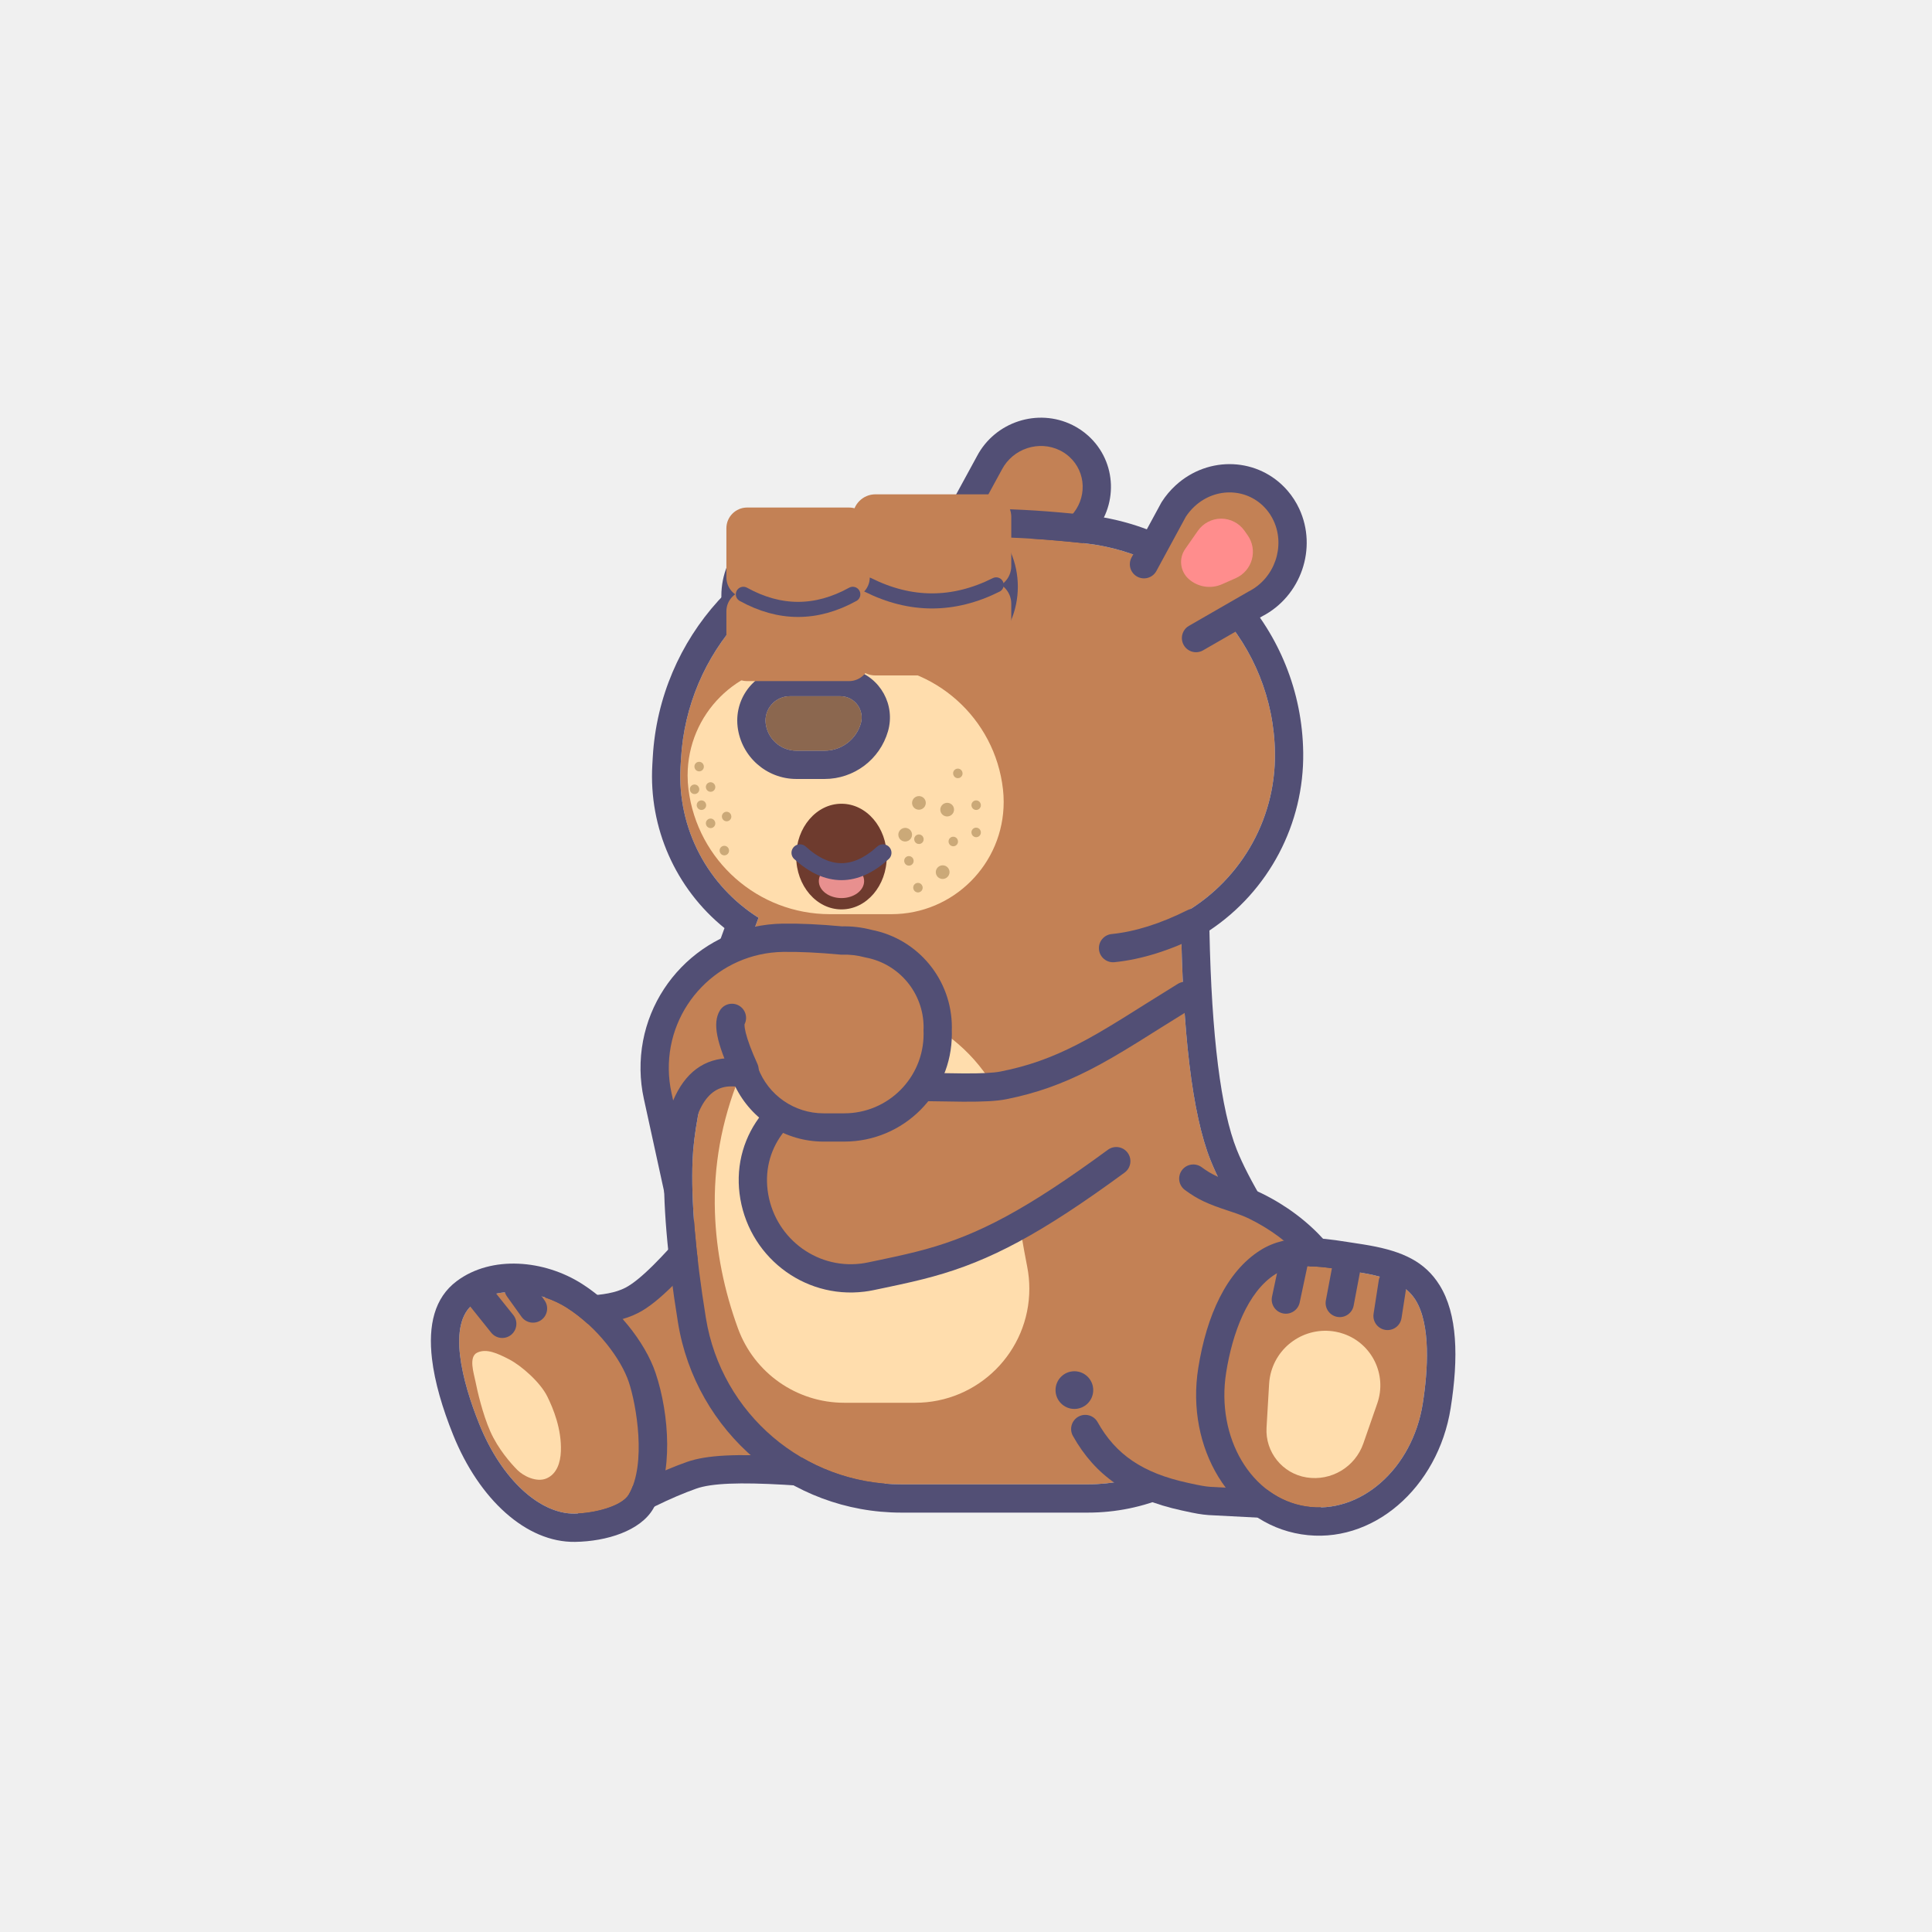
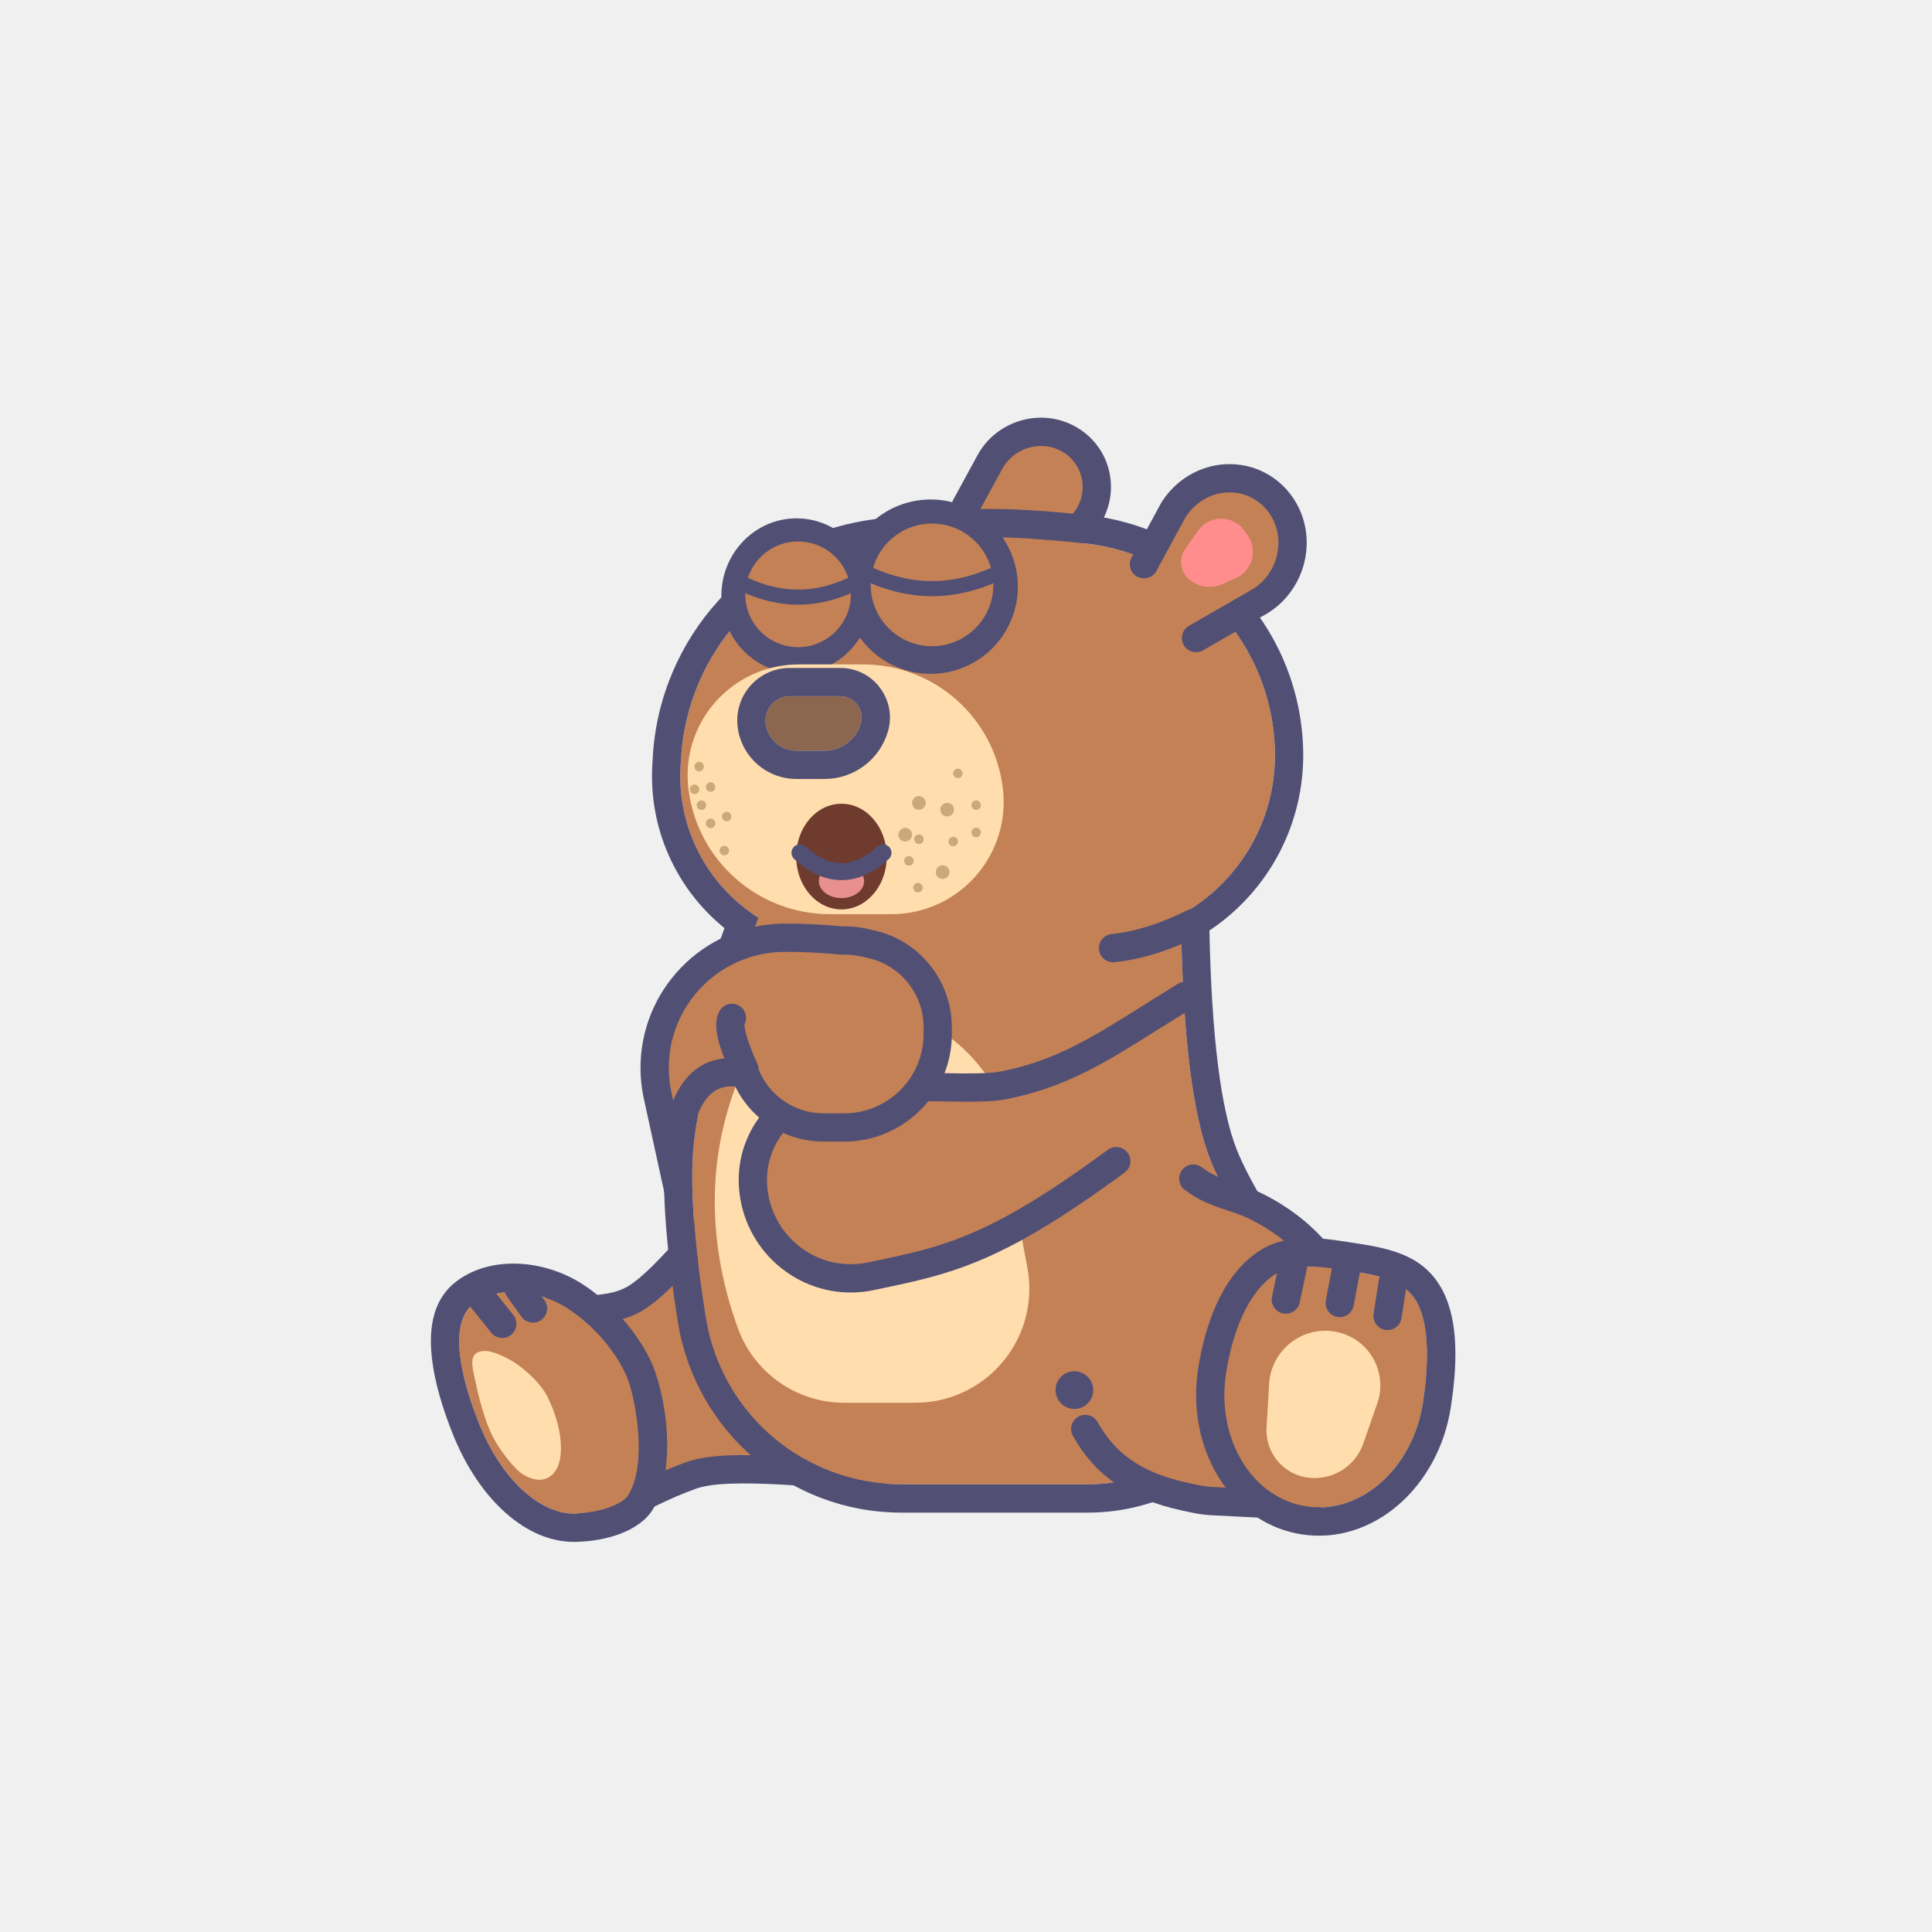
<svg xmlns="http://www.w3.org/2000/svg" width="800px" height="800px" viewBox="0 0 1024 1024" class="icon" version="1.1">
  <g id="flip" transform="translate(1024 0) scale(-1 1)">
    <g id="bear">
      <path d="M512.102 269.177l-12.281-23.51c-7.443-14.753-25.533-21.014-40.403-13.986-2.465 1.164-4.745 2.657-6.788 4.441-12.383 10.829-13.287 29.646-2.023 42.029 1.823 2.003 3.906 3.764 6.194 5.23l24.856 13.512" fill="#C38155" />
      <path d="M485.743 290.164a7.493 7.493 0 0 1-6.928 13.287l-25.088-13.077-0.472-0.27a38.487 38.487 0 0 1-7.802-6.359c-14.336-15.215-13.612-38.867 1.713-52.748a36.852 36.852 0 0 1 8.419-5.727c18.395-9.089 41.002-1.701 50.593 16.506l12.638 23.202a7.493 7.493 0 0 1-13.16 7.168l-12.69-23.292c-5.859-11.127-19.646-15.632-30.745-10.148-1.823 0.899-3.504 2.043-4.995 3.397-9.059 8.204-9.491 22.216-0.867 31.367a23.47 23.47 0 0 0 4.553 3.749l24.831 12.945z" fill="#524F75" />
      <path d="M561.347 781.939c23.477 0.415 75.289-7.385 96.119 0 13.889 4.925 29.559 12.603 47.009 23.03l29.813-30.498c8.209-16.898 21.799-52.246 18.902-67.437-3.844-20.138-42.249-6.569-64.067-17.84-15.655-8.085-37.084-37.511-46.624-44.824" fill="#C38155" />
      <path d="M728.071 770.113c10.71-22.366 19.748-51.232 17.758-61.672-0.844-4.421-5.844-5.852-24.091-6.351a368.69 368.69 0 0 1-8.259-0.282c-11.948-0.577-20.4-2.133-27.795-5.952-5.522-2.855-11.476-7.702-18.425-14.591a272.007 272.007 0 0 1-8.799-9.206c-2.468-2.682-10.665-11.811-12.181-13.464-3.951-4.308-6.601-6.946-8.337-8.277a7.493 7.493 0 0 1 9.116-11.893c2.652 2.033 5.732 5.1 10.262 10.043 1.591 1.731 9.775 10.849 12.166 13.452a255.361 255.361 0 0 0 8.322 8.702c5.957 5.904 10.892 9.925 14.751 11.916 5.018 2.592 11.669 3.814 21.639 4.298 2.178 0.105 3.834 0.157 7.947 0.27 11.898 0.327 16.864 0.727 22.416 2.315 8.627 2.47 14.371 7.725 15.987 16.209 2.862 15.003-7.128 46.607-19.523 72.115l-0.532 1.094-34.791 35.593-5.07-3.032c-17.053-10.19-32.291-17.653-45.67-22.398-8.185-2.902-23.245-3.382-46.617-2.06-4.031 0.23-8.037 0.487-13.856 0.884-21.249 1.456-26.204 1.728-33.273 1.606a7.493 7.493 0 1 1 0.265-14.983c6.429 0.115 11.359-0.157 31.986-1.573a1151.251 1151.251 0 0 1 14.034-0.894c25.48-1.441 41.687-0.924 52.474 2.897 13.01 4.615 27.421 11.501 43.248 20.657l24.851-25.42z" fill="#524F75" />
      <path d="M719.415 802.242c-10.472-0.16-25.001-3.829-28.689-10.115-9.471-16.144-4.029-47.633 0.01-59.652 4.004-11.906 16.334-28.799 32.833-39.357 13.037-8.342 35.206-12.703 49.367-2.108 14.161 10.592 6.094 41.33-3.015 63.913-11.976 29.691-32.403 47.591-50.506 47.319z" fill="#C38155" />
      <path d="M719.415 802.242c-10.472-0.16-25.001-3.829-28.689-10.115-9.471-16.144-4.029-47.633 0.01-59.652 4.004-11.906 16.334-28.799 32.833-39.357 13.037-8.342 35.206-12.703 49.367-2.108 14.161 10.592 6.094 41.33-3.015 63.913-11.976 29.691-32.403 47.591-50.506 47.319z m64.405-41.717c5.742-14.229 9.79-28.105 11.219-40.311 2.088-17.83-1.269-32.336-13.127-41.205-18.462-13.812-46.47-11.276-66.418 1.484-18.057 11.551-33.407 30.668-38.962 47.209-7.458 22.201-9.356 53.897 1.269 72.005 6.808 11.614 24.534 17.266 41.387 17.52 25.895 0.39 50.863-22.565 64.632-56.702z" fill="#524F75" />
      <path d="M771.005 716.892c-4.82-2.213-10.415 0.255-16.834 3.572-6.424 3.317-16.511 12.116-20.25 19.696-3.139 6.364-7.643 17.231-7.198 29.047 0.22 5.914 2.123 12.116 7.752 14.436 5.16 2.125 12.058-1.239 15.348-4.558 3.294-3.314 10.173-11.044 14.324-20.443 4.151-9.396 6.953-21.901 7.815-26.282 0.864-4.391 3.864-13.26-0.957-15.467z" fill="#FFDDAD" />
      <path d="M776.037 690.88l-12.388 15.46a7.493 7.493 0 0 1-11.699-9.366l12.388-15.465a7.493 7.493 0 0 1 10.532-1.161 7.49 7.49 0 0 1 1.166 10.532zM755.237 687.224l-7.645 10.68a7.493 7.493 0 0 1-12.186-8.726l7.648-10.677a7.493 7.493 0 1 1 12.183 8.724z" fill="#524F75" />
      <path d="M621.96 486.43c22.241 58.863 33.892 101.696 34.956 128.492 0.849 21.399-1.504 49.282-7.053 83.646-8.212 50.815-52.084 88.164-103.556 88.164H447.436c-51.752 0-93.706-41.954-93.706-93.706 0-16.851 4.543-33.392 13.155-47.881 6.998-11.771 12.168-21.844 15.515-30.225 9.668-24.216 14.9-67.569 15.697-130.055-30.138-16.689-50.326-49-49.841-85.811 0.754-57.239 44.094-104.918 101.001-111.114 19.294-2.1 36.032-3.172 50.221-3.214 16.674-0.05 37.518 1.893 62.536 5.829 55.753 8.776 97.832 55.254 101.046 111.601l0.237 4.151c1.903 33.375-14.915 63.49-41.337 80.124z" fill="#C38155" />
      <path d="M663.295 406.303l-0.237-4.151c-3.214-56.347-45.293-102.822-101.046-111.601-25.016-3.934-45.86-5.877-62.534-5.827-14.189 0.042-30.927 1.114-50.221 3.214-56.907 6.196-100.247 53.875-101.001 111.114-0.485 36.812 19.701 69.125 49.844 85.814-0.797 62.489-6.029 105.839-15.697 130.055-3.347 8.379-8.517 18.454-15.515 30.225a93.711 93.711 0 0 0-13.155 47.881c0 51.749 41.952 93.703 93.703 93.703h98.871c51.472 0 95.344-37.349 103.556-88.164 5.552-34.364 7.902-62.247 7.053-83.646-1.064-26.796-12.715-69.63-34.956-128.492 26.422-16.634 43.24-46.749 41.335-80.127z m-23.292 85.611c20.163 54.777 30.815 95.329 31.891 122.413 0.892 22.543-1.536 51.365-7.235 86.633C655.27 759.034 605.137 801.717 546.306 801.717H447.436c-60.029 0-108.691-48.662-108.691-108.691 0-19.548 5.27-38.735 15.258-55.536 6.629-11.149 11.456-20.557 14.478-28.125 8.384-20.999 13.369-59.999 14.491-116.177a111.501 111.501 0 0 1-49.699-94.333c0.854-64.812 49.926-118.799 114.363-125.815 19.783-2.155 37.036-3.259 51.797-3.304 17.565-0.05 39.167 1.963 64.909 6.014 62.721 9.873 110.063 62.159 113.679 125.55l0.237 4.151a103.554 103.554 0 0 1-38.255 86.463z" fill="#524F75" />
      <path d="M559.913 532.777c8.085-1.361 18.255-0.589 30.508 2.305a59.941 59.941 0 0 1 41.832 35.972c9.371 23.312 13.642 47.176 12.812 71.595-0.699 20.58-4.77 41.065-12.211 61.452a59.941 59.941 0 0 1-56.31 39.394H538.899c-33.395 0-60.468-27.074-60.468-60.471 0-3.891 0.375-7.772 1.121-11.591 2.255-11.556 3.891-21.152 4.905-28.787 0.677-5.093 0.882-11.004 0.614-17.738-1.803-45.171 30.255-84.64 74.842-92.133z" fill="#FFDDAD" />
      <path d="M387.864 495.798c16.042 8 31.187 12.748 45.446 14.181a7.493 7.493 0 1 0 1.499-14.913c-12.328-1.239-25.752-5.447-40.258-12.683a7.493 7.493 0 1 0-6.686 13.414z" fill="#524F75" />
      <path d="M448.787 757.408c-10.49 18.767-26.334 30.086-52.561 35.8-4.381 0.954-8.761 1.988-13.242 2.333L331.888 798.196l-17.353-34.381c-23.964-47.479-4.246-100.866 43.877-124.513 11.009-5.41 21.209-5.834 33.18-14.668" fill="#C38155" />
      <path d="M321.224 760.44c-21.869-43.328-4.331-92.385 40.493-114.411 2.637-1.299 5.255-2.308 9.261-3.649l1.871-0.622c10.962-3.619 16.139-5.889 23.192-11.094A7.493 7.493 0 0 0 387.144 618.606c-5.442 4.016-9.436 5.769-18.994 8.924-0.892 0.295-1.381 0.457-1.928 0.642-4.588 1.536-7.757 2.757-11.114 4.408-52.189 25.645-72.951 83.718-47.261 134.614l19.553 38.737 55.973-2.907c4.001-0.305 6.893-0.834 13.102-2.198 0.677-0.15 0.979-0.217 1.349-0.295 27.808-6.059 45.735-18.41 57.506-39.466a7.493 7.493 0 0 0-13.082-7.313c-9.578 17.133-23.832 26.954-47.616 32.134l-1.374 0.302c-5.53 1.214-7.962 1.658-10.849 1.883l-46.033 2.388-15.153-30.018z" fill="#524F75" />
      <path d="M454.556 736.78m-9.99 0a9.99 9.99 0 1 0 19.98 0 9.99 9.99 0 1 0-19.98 0Z" fill="#524F75" />
      <path d="M331.943 798.413c28.772-4.556 47.653-36.31 42.169-70.918-3.287-20.752-11.309-42.758-26.032-52.117-9.833-6.251-24.469-4.126-35.99-2.3-13.996 2.22-30.73 3.716-38.38 16.007-8.067 12.97-6.604 37.146-3.789 54.911C275.404 778.607 303.169 802.966 331.943 798.413z" fill="#C38155" />
      <path d="M331.943 798.413c28.772-4.556 47.653-36.31 42.169-70.918-3.287-20.752-11.309-42.758-26.032-52.117-9.833-6.251-24.469-4.126-35.99-2.3-13.996 2.22-30.73 3.716-38.38 16.007-8.067 12.97-6.604 37.146-3.789 54.911C275.404 778.607 303.169 802.966 331.943 798.413z m2.343 14.801c-37.613 5.959-72.477-24.628-79.165-66.87-4.276-26.989-3.599-49.961 5.869-65.174 7.737-12.438 19.481-17.868 37.096-21.039 2.323-0.417 4.161-0.709 8.092-1.304 1.841-0.282 2.612-0.4 3.567-0.549 9.253-1.466 14.686-2.085 21.022-2.063 9.661 0.035 18.095 1.901 25.35 6.519 17.748 11.279 28.347 34.356 32.793 62.419 6.693 42.241-17.011 82.105-54.622 88.062z" fill="#524F75" />
      <path d="M316.136 705.826c16.239-2.965 31.811 7.8 34.776 24.039 0.22 1.199 0.367 2.41 0.435 3.626l1.359 23.195a25.225 25.225 0 0 1-21.229 26.384 27.323 27.323 0 0 1-30.078-18.005l-7.395-21.254c-5.255-15.095 2.722-31.592 17.82-36.842 1.406-0.497 2.847-0.874 4.313-1.144z" fill="#FFDDAD" />
      <path d="M278.421 680.925l2.727 17.558a7.493 7.493 0 1 0 14.806-2.298l-2.722-17.558a7.495 7.495 0 0 0-14.811 2.298zM330.914 670.458l4.226 19.891a7.493 7.493 0 1 0 14.661-3.109L345.573 667.348a7.493 7.493 0 1 0-14.661 3.109zM302.325 669.671l4.238 22.463a7.493 7.493 0 0 0 14.723-2.78l-4.233-22.461a7.493 7.493 0 0 0-14.728 2.78z" fill="#524F75" />
      <path d="M390.224 338.28l-31.644-18.222c-17.108-8.771-24.454-29.916-16.409-47.231a33.782 33.782 0 0 1 5.095-7.892c12.455-14.391 34.214-15.338 48.6-2.118a36.672 36.672 0 0 1 6.087 7.258l15.772 29.082" fill="#C38155" />
      <path d="M411.136 302.729a7.493 7.493 0 0 0 13.172-7.143l-15.772-29.084-0.272-0.465a44.187 44.187 0 0 0-7.33-8.739c-17.46-16.049-44.082-14.885-59.332 2.73a41.312 41.312 0 0 0-6.229 9.641c-9.716 20.917-0.937 46.312 19.618 56.969l31.497 18.135a7.495 7.495 0 0 0 7.478-12.987l-31.649-18.222-0.32-0.172c-13.532-6.941-19.374-23.754-13.032-37.408 1.039-2.238 2.373-4.306 3.964-6.144 9.661-11.159 26.557-11.893 37.866-1.504 1.788 1.643 3.372 3.512 4.705 5.565l15.637 28.829z" fill="#524F75" />
      <path d="M362.721 283.68l1.681-2.383a15.093 15.093 0 0 1 24.718 0.06l6.716 9.633a12.053 12.053 0 0 1-1.841 15.867 16.499 16.499 0 0 1-17.69 2.802l-7.28-3.219a15.268 15.268 0 0 1-6.301-22.76z" fill="#FF8D8D" />
      <path d="M632.551 325.787a32.366 33.57 17.998 1 0-61.564-20.001 32.366 33.57 17.998 1 0 61.564 20.001Z" fill="#FFFFFF" />
      <path d="M601.807 356.859c-22.076 0-39.859-18.444-39.859-41.062 0-22.62 17.783-41.062 39.859-41.062 22.078 0 39.859 18.444 39.859 41.062s-17.78 41.062-39.859 41.062z m0-14.985c13.677 0 24.873-11.616 24.873-26.077 0-14.463-11.197-26.077-24.873-26.077-13.674 0-24.873 11.614-24.873 26.077 0.002 14.461 11.202 26.077 24.873 26.077z" fill="#524F75" />
      <path d="M607.672 326.446a10.233 10.233 0 0 0 7.877 3.739c5.747 0 10.402-4.83 10.402-10.789s-4.655-10.789-10.402-10.789c-5.677 0-10.292 4.713-10.405 10.572l7.715 1.161-5.187 6.107z" fill="#232323" />
      <path d="M530.732 310.949m-38.712 0a38.712 38.712 0 1 0 77.424 0 38.712 38.712 0 1 0-77.424 0Z" fill="#FFFFFF" />
      <path d="M530.732 357.154c-25.518 0-46.205-20.687-46.205-46.205s20.687-46.205 46.205-46.205 46.205 20.687 46.205 46.205-20.69 46.205-46.205 46.205z m0-14.985c17.241 0 31.22-13.979 31.22-31.22s-13.979-31.22-31.22-31.22-31.22 13.979-31.22 31.22 13.976 31.22 31.22 31.22z" fill="#524F75" />
      <path d="M538.509 326.112a12.098 12.098 0 1 0-2.94-8.152l8.971 1.304-6.032 6.848z" fill="#232323" />
      <path d="M566.497 352.159h34.194c32.511 0 58.865 26.357 58.865 58.868 0 2.445-0.155 4.89-0.457 7.318-4.735 37.813-36.886 66.185-74.994 66.185H551.526C518.666 484.529 492.027 457.89 492.027 425.03c0-2.235 0.125-4.468 0.377-6.686C496.667 380.643 528.556 352.159 566.497 352.159z" fill="#FFDDAD" />
      <path d="M518.698 410.685a2.498 2.498 0 1 0-4.751-1.543 2.498 2.498 0 1 0 4.751 1.543Z" fill="#CBA978" />
      <path d="M508.99 427.53a2.498 2.498 0 1 0-4.751-1.543 2.498 2.498 0 1 0 4.751 1.543Z" fill="#CBA978" />
      <path d="M521.121 446.781a2.498 2.498 0 1 0-4.751-1.543 2.498 2.498 0 1 0 4.751 1.543Z" fill="#CBA978" />
      <path d="M539.324 445.578a2.498 2.498 0 1 0-4.751-1.543 2.498 2.498 0 1 0 4.751 1.543Z" fill="#CBA978" />
      <path d="M525.44 430.25a3.641 3.609 17.998 1 0-6.927-2.25 3.641 3.609 17.998 1 0 6.927 2.25Z" fill="#CBA978" />
      <path d="M527.832 463.378a3.641 3.611 17.998 1 0-6.927-2.25 3.641 3.611 17.998 1 0 6.927 2.25Z" fill="#CBA978" />
      <path d="M539.846 471.247a2.498 2.498 0 1 0-4.751-1.543 2.498 2.498 0 1 0 4.751 1.543Z" fill="#CBA978" />
      <path d="M544.633 457.049a2.498 2.498 0 1 0-4.751-1.543 2.498 2.498 0 1 0 4.751 1.543Z" fill="#CBA978" />
      <path d="M547.691 443.525a3.639 3.611 17.998 1 0-6.922-2.249 3.639 3.611 17.998 1 0 6.922 2.249Z" fill="#CBA978" />
      <path d="M508.989 441.968a2.498 2.498 0 1 0-4.751-1.543 2.498 2.498 0 1 0 4.751 1.543Z" fill="#CBA978" />
      <path d="M649.748 417.905a2.498 2.498 0 1 0-4.751-1.543 2.498 2.498 0 1 0 4.751 1.543Z" fill="#CBA978" />
      <path d="M649.748 437.158a2.498 2.498 0 1 0-4.751-1.543 2.498 2.498 0 1 0 4.751 1.543Z" fill="#CBA978" />
      <path d="M642.467 451.597a2.498 2.498 0 1 0-4.751-1.543 2.498 2.498 0 1 0 4.751 1.543Z" fill="#CBA978" />
      <path d="M655.814 407.077a2.498 2.498 0 1 0-4.751-1.543 2.498 2.498 0 1 0 4.751 1.543Z" fill="#CBA978" />
      <path d="M654.599 427.531a2.498 2.498 0 1 0-4.751-1.543 2.498 2.498 0 1 0 4.751 1.543Z" fill="#CBA978" />
      <path d="M641.254 433.549a2.498 2.498 0 1 0-4.751-1.543 2.498 2.498 0 1 0 4.751 1.543Z" fill="#CBA978" />
      <path d="M658.243 419.107a2.498 2.498 0 1 0-4.751-1.543 2.498 2.498 0 1 0 4.751 1.543Z" fill="#CBA978" />
      <path d="M540.41 426.681a3.639 3.611 17.998 1 0-6.922-2.249 3.639 3.611 17.998 1 0 6.922 2.249Z" fill="#CBA978" />
      <path d="M578.602 369.005h26.766a12.89 12.89 0 0 1 12.8 14.441 16.409 16.409 0 0 1-16.292 14.441h-14.913a20.005 20.005 0 0 1-19.214-14.441 11.301 11.301 0 0 1 10.852-14.441z" fill="#8B674F" />
      <path d="M578.602 369.005a11.301 11.301 0 0 0-10.854 14.441 20.005 20.005 0 0 0 19.214 14.441h14.913a16.409 16.409 0 0 0 16.292-14.441 12.892 12.892 0 0 0-12.8-14.441H578.602z m0-14.985h26.766c15.395 0 27.878 12.483 27.878 27.878 0 1.119-0.067 2.238-0.2 3.347a31.399 31.399 0 0 1-31.17 27.628h-14.913a34.991 34.991 0 0 1-33.61-25.258c-4.034-13.944 3.996-28.52 17.94-32.556a26.217 26.217 0 0 1 7.308-1.039z" fill="#524F75" />
      <path d="M397.15 525.909c37.788 24.049 59.087 41.225 95.539 49.097 13.319 2.875 43.228 0.594 83.296 2.335 27.665 1.201 49.844 23.627 48.59 51.52a50.768 50.768 0 0 1-0.447 4.803c-4.016 28.58-30.245 48.52-58.588 44.539a50.601 50.601 0 0 1-4.231-0.779c-40.85-9.278-64.395-14.066-129.184-63.338" fill="#C38155" />
      <path d="M391.865 534.226c6.861 4.201 27.508 17.183 28.727 17.942 10.407 6.454 18.055 10.904 25.665 14.806 14.663 7.51 28.512 12.488 44.447 15.64 5.195 1.026 12.071 1.361 22.895 1.309 4.84-0.025 27.096-0.427 33.165-0.485 10.1-0.092 19.281-0.045 28.522 0.195 23.987 0.624 42.826 19.633 42.186 42.966-0.04 1.374-0.142 2.742-0.307 4.106-3.015 24.554-25.17 42.011-49.454 39.029-1.214-0.15-2.425-0.35-3.624-0.599l-3.077-0.642-3.01-0.629c-11.119-2.333-17.698-3.841-24.491-5.707-28.235-7.755-53.693-21.197-96.793-52.806a7.493 7.493 0 0 0-8.859 12.086c44.464 32.608 71.488 46.877 101.686 55.171 7.161 1.968 13.986 3.532 25.385 5.922l3.02 0.632 3.077 0.642a58.143 58.143 0 0 0 4.86 0.804c32.528 3.996 62.134-19.336 66.153-52.077 0.225-1.831 0.362-3.674 0.415-5.517 0.874-31.771-24.653-57.526-56.775-58.361a814.387 814.387 0 0 0-29.054-0.2c-6.171 0.057-28.38 0.465-33.098 0.485-9.858 0.047-16.002-0.252-19.916-1.026-14.513-2.867-27.054-7.375-40.523-14.276-7.178-3.676-14.508-7.942-24.596-14.201-1.149-0.714-21.854-13.729-28.807-17.987a7.495 7.495 0 0 0-10.302 2.478 7.498 7.498 0 0 0 2.483 10.302z" fill="#524F75" />
      <path d="M578.018 498.493c11.776-1.101 22.116-1.588 31.035-1.456 38.098 0.564 68.528 31.909 67.961 70.007a68.89 68.89 0 0 1-1.581 13.707L666.986 619.395c-2.178-34.054-12.32-51.078-30.418-51.078-2.16 0-4.586 0.07-7.273 0.215-5.672 15.245-19.521 26.814-36.789 28.762-1.656 0.185-3.322 0.28-4.99 0.28h-10.979c-27.366 0-49.552-22.183-49.552-49.549 0-0.659 0.012-1.311 0.04-1.961a30.36 30.36 0 0 1-0.04-1.581c0-21.806 15.56-40.326 36.692-44.324a49.602 49.602 0 0 1 12.857-1.686h0.062c0.475 0.002 0.949 0.007 1.421 0.02z" fill="#C38155" />
      <path d="M668.11 579.152c0.879-4.014 1.351-8.107 1.411-12.218 0.505-33.964-26.622-61.902-60.583-62.407-8.624-0.127-18.702 0.345-30.225 1.424l-0.442 0.042-0.445-0.01a42.279 42.279 0 0 0-12.213 1.414l-0.544 0.125c-17.7 3.352-30.595 18.862-30.595 36.964 0 0.407 0.01 0.812 0.03 1.219l0.015 0.325-0.01 0.327c-0.025 0.554-0.035 1.111-0.035 1.671 0 23.227 18.829 42.056 42.059 42.056h10.979a37.071 37.071 0 0 0 34.761-24.164l1.716-4.606 4.908-0.262c2.812-0.15 5.367-0.225 7.67-0.225 14.261 0 24.394 7.765 30.645 22.441l0.899-4.116z m-58.947-89.607c42.236 0.627 75.971 35.375 75.344 77.612a76.39 76.39 0 0 1-1.756 15.195l-19.833 90.769-3.404-53.246c-1.961-30.615-9.97-44.064-22.943-44.064-0.722 0-1.474 0.007-2.26 0.025a52.029 52.029 0 0 1-46.792 29.231h-10.979c-31.504 0-57.044-25.54-57.044-57.042 0-0.647 0.01-1.291 0.032-1.931a38.512 38.512 0 0 1-0.032-1.611c0-25.223 17.895-46.837 42.516-51.635a57.094 57.094 0 0 1 15.74-1.858c11.851-1.096 22.316-1.578 31.412-1.446z" fill="#524F75" />
      <path d="M629.385 543.249c0 0.939-0.195 2.318-0.622 4.071-0.982 4.046-3.047 9.591-6.199 16.526a7.493 7.493 0 0 0 13.644 6.201c7.805-17.178 10.355-27.69 6.241-34.461a7.493 7.493 0 0 0-13.075 7.298c0.005 0.092 0.01 0.215 0.01 0.365z" fill="#524F75" />
-       <g id="lidBotL">
-         <rect x="488" y="308" width="84" height="50" rx="12" fill="#C38155" />
+       <clipPath id="ecL">
+         <circle cx="530" cy="310" r="40" />
+       </clipPath>
+       <g clip-path="url(#ecL)">
+         <g id="lidBotL">
+           <rect x="485" y="310" width="90" height="72" fill="#C38155" />
+         </g>
+         <g id="lidTopL">
+           <rect x="485" y="238" width="90" height="72" fill="#C38155" />
+           <path d="M498 305 Q530 319 562 305" fill="none" stroke="#524F75" stroke-width="8" stroke-linecap="round" />
+         </g>
      </g>
-       <g id="lidTopL">
-         <rect x="488" y="262" width="84" height="50" rx="12" fill="#C38155" />
-         <path d="M496 310 Q530 327 564 310" fill="none" stroke="#524F75" stroke-width="8" stroke-linecap="round" />
+       <clipPath id="ecR">
+         <circle cx="601" cy="315" r="35" />
+       </clipPath>
+       <g clip-path="url(#ecR)">
+         <g id="lidBotR">
+           <rect x="563" y="315" width="76" height="66" fill="#C38155" />
+         </g>
+         <g id="lidTopR">
+           <rect x="563" y="249" width="76" height="66" fill="#C38155" />
+           <path d="M573 310 Q601 323 629 310" fill="none" stroke="#524F75" stroke-width="8" stroke-linecap="round" />
+         </g>
      </g>
-       <g id="lidBotR">
-         <rect x="563" y="313" width="76" height="48" rx="11" fill="#C38155" />
-       </g>
-       <g id="lidTopR">
-         <rect x="563" y="269" width="76" height="48" rx="11" fill="#C38155" />
-         <path d="M572 315 Q601 331 630 315" fill="none" stroke="#524F75" stroke-width="8" stroke-linecap="round" />
-       </g>
+       <circle cx="530" cy="310" r="37" fill="none" stroke="#524F75" stroke-width="9" />
+       <circle cx="601" cy="315" r="32" fill="none" stroke="#524F75" stroke-width="8" />
      <g id="mouthOpen">
        <ellipse cx="578" cy="454" rx="24" ry="28" fill="#6E3B2E" />
        <ellipse cx="578" cy="467" rx="12" ry="9" fill="#E8908F" />
      </g>
      <g id="mouthRest">
        <path d="M556 452 Q578 472 600 452" fill="none" stroke="#524F75" stroke-width="9" stroke-linecap="round" />
      </g>
    </g>
  </g>
</svg>
